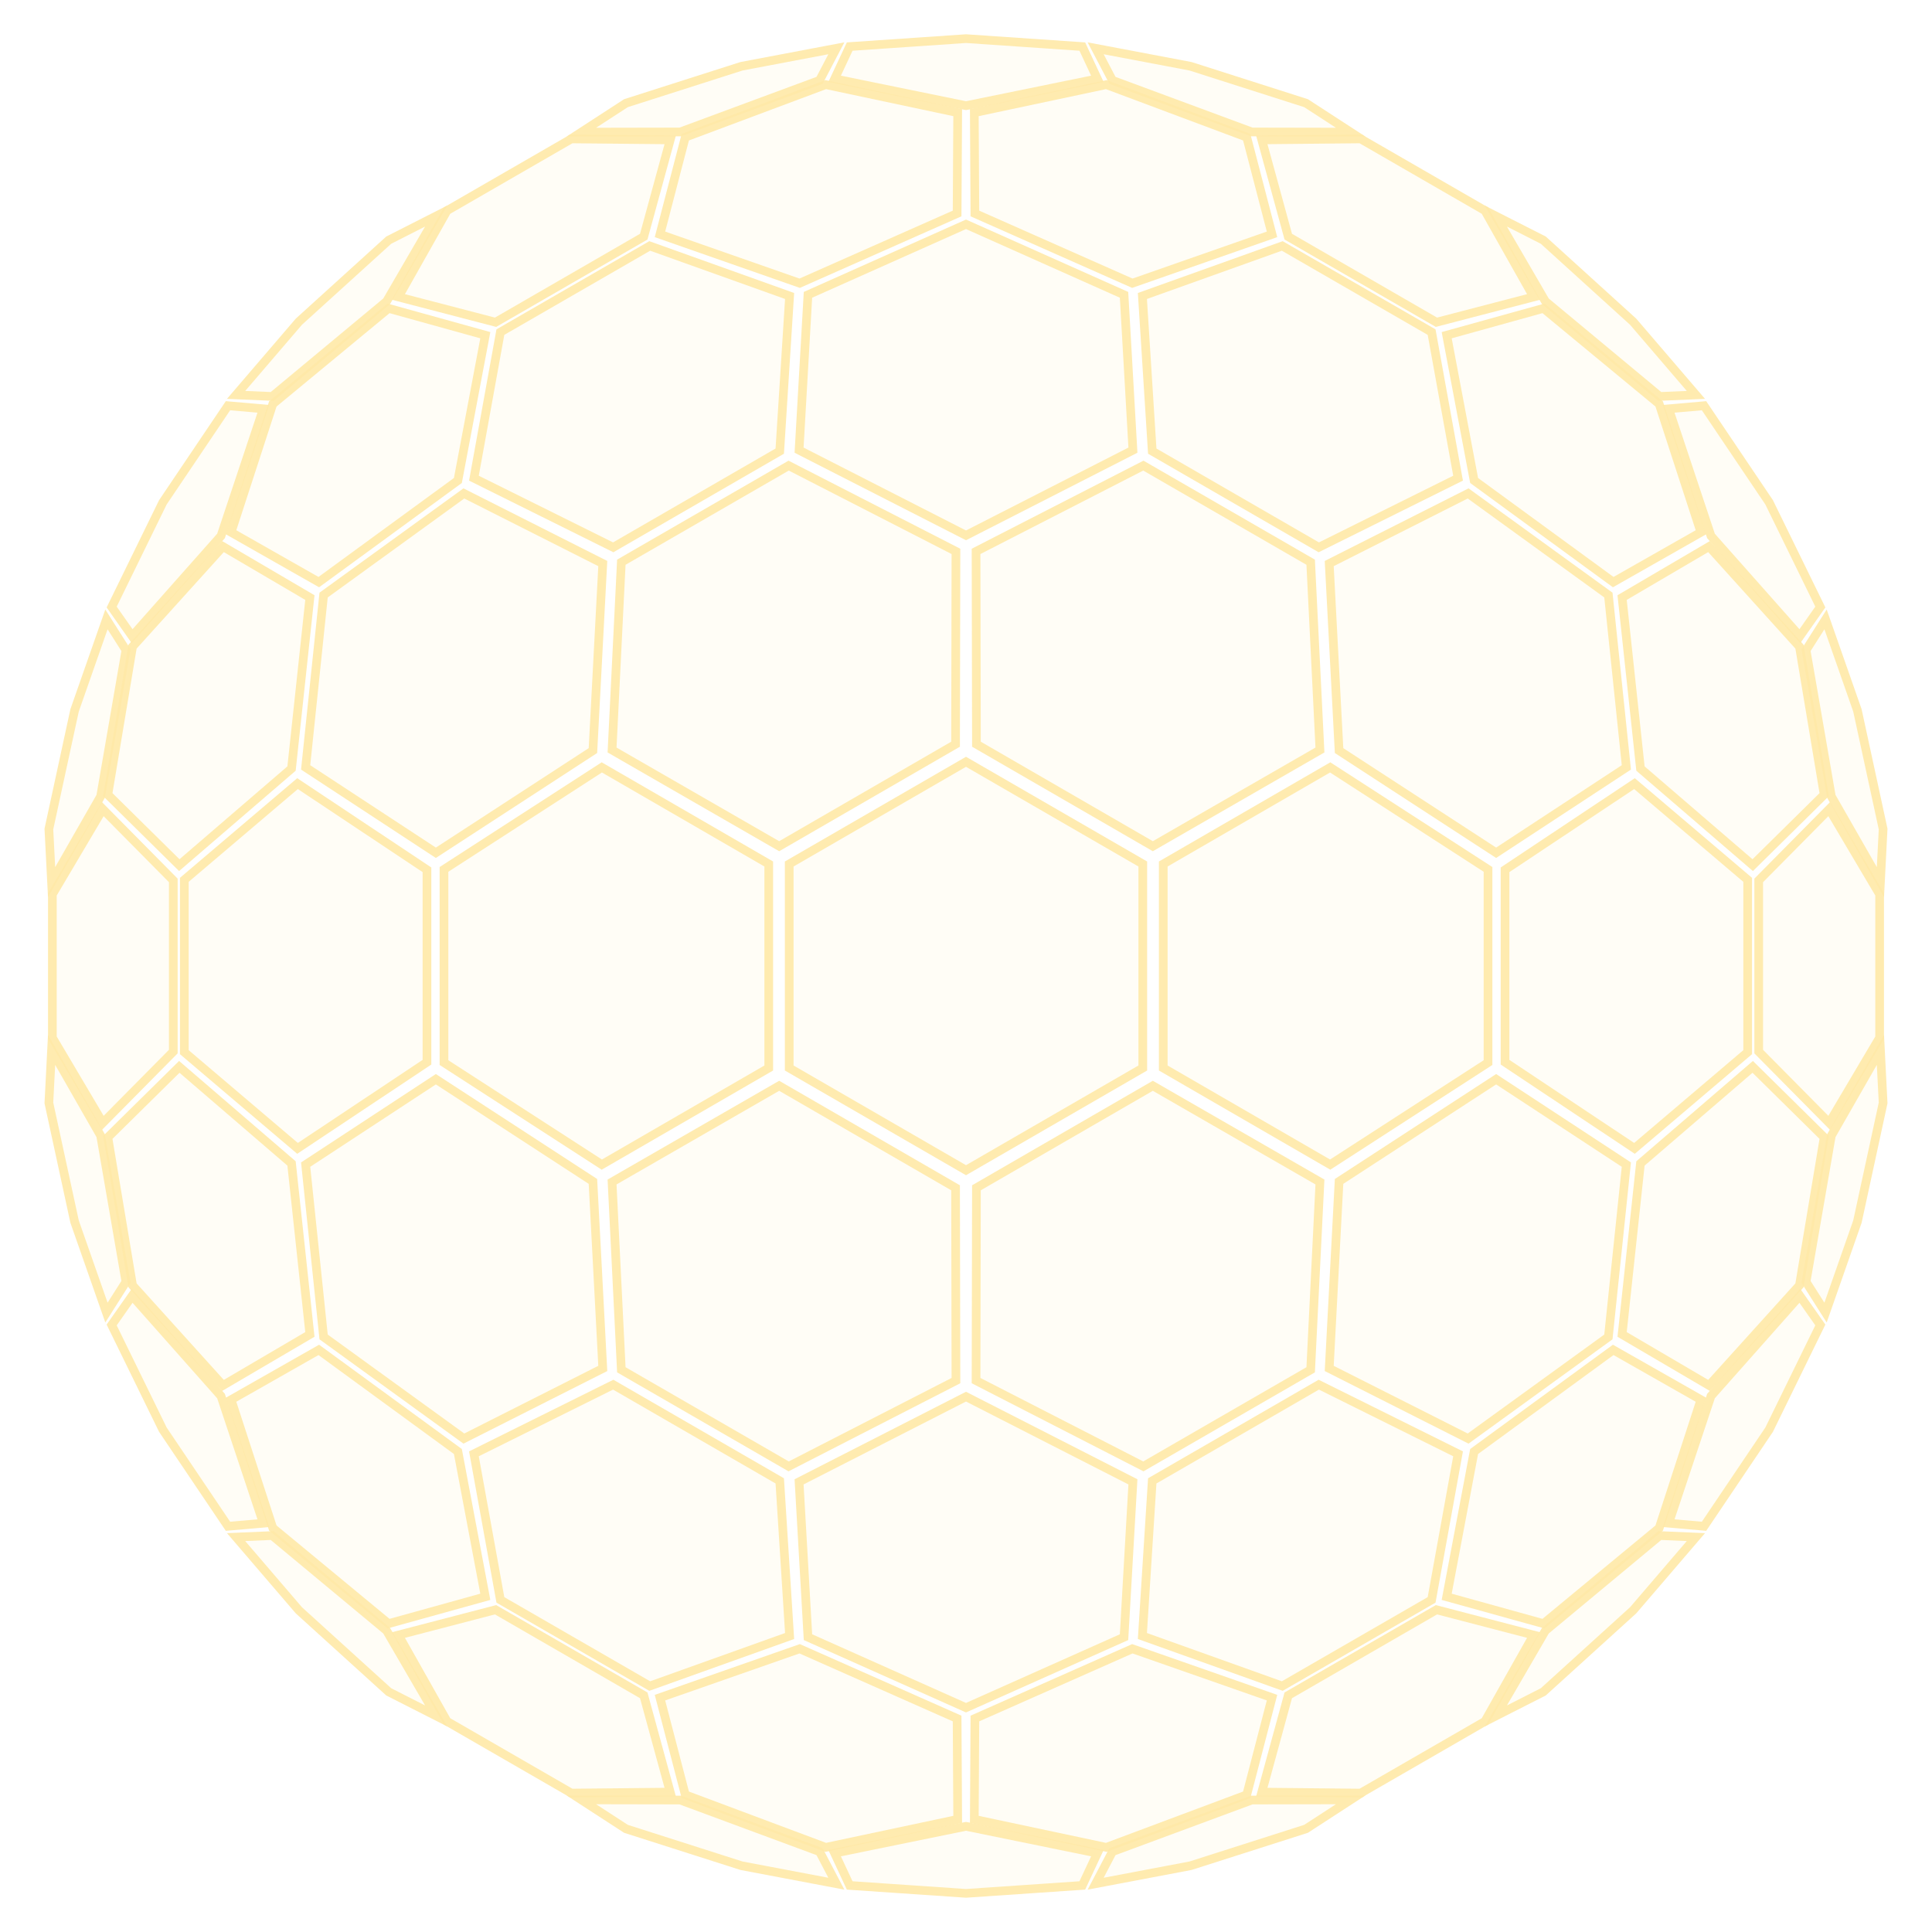
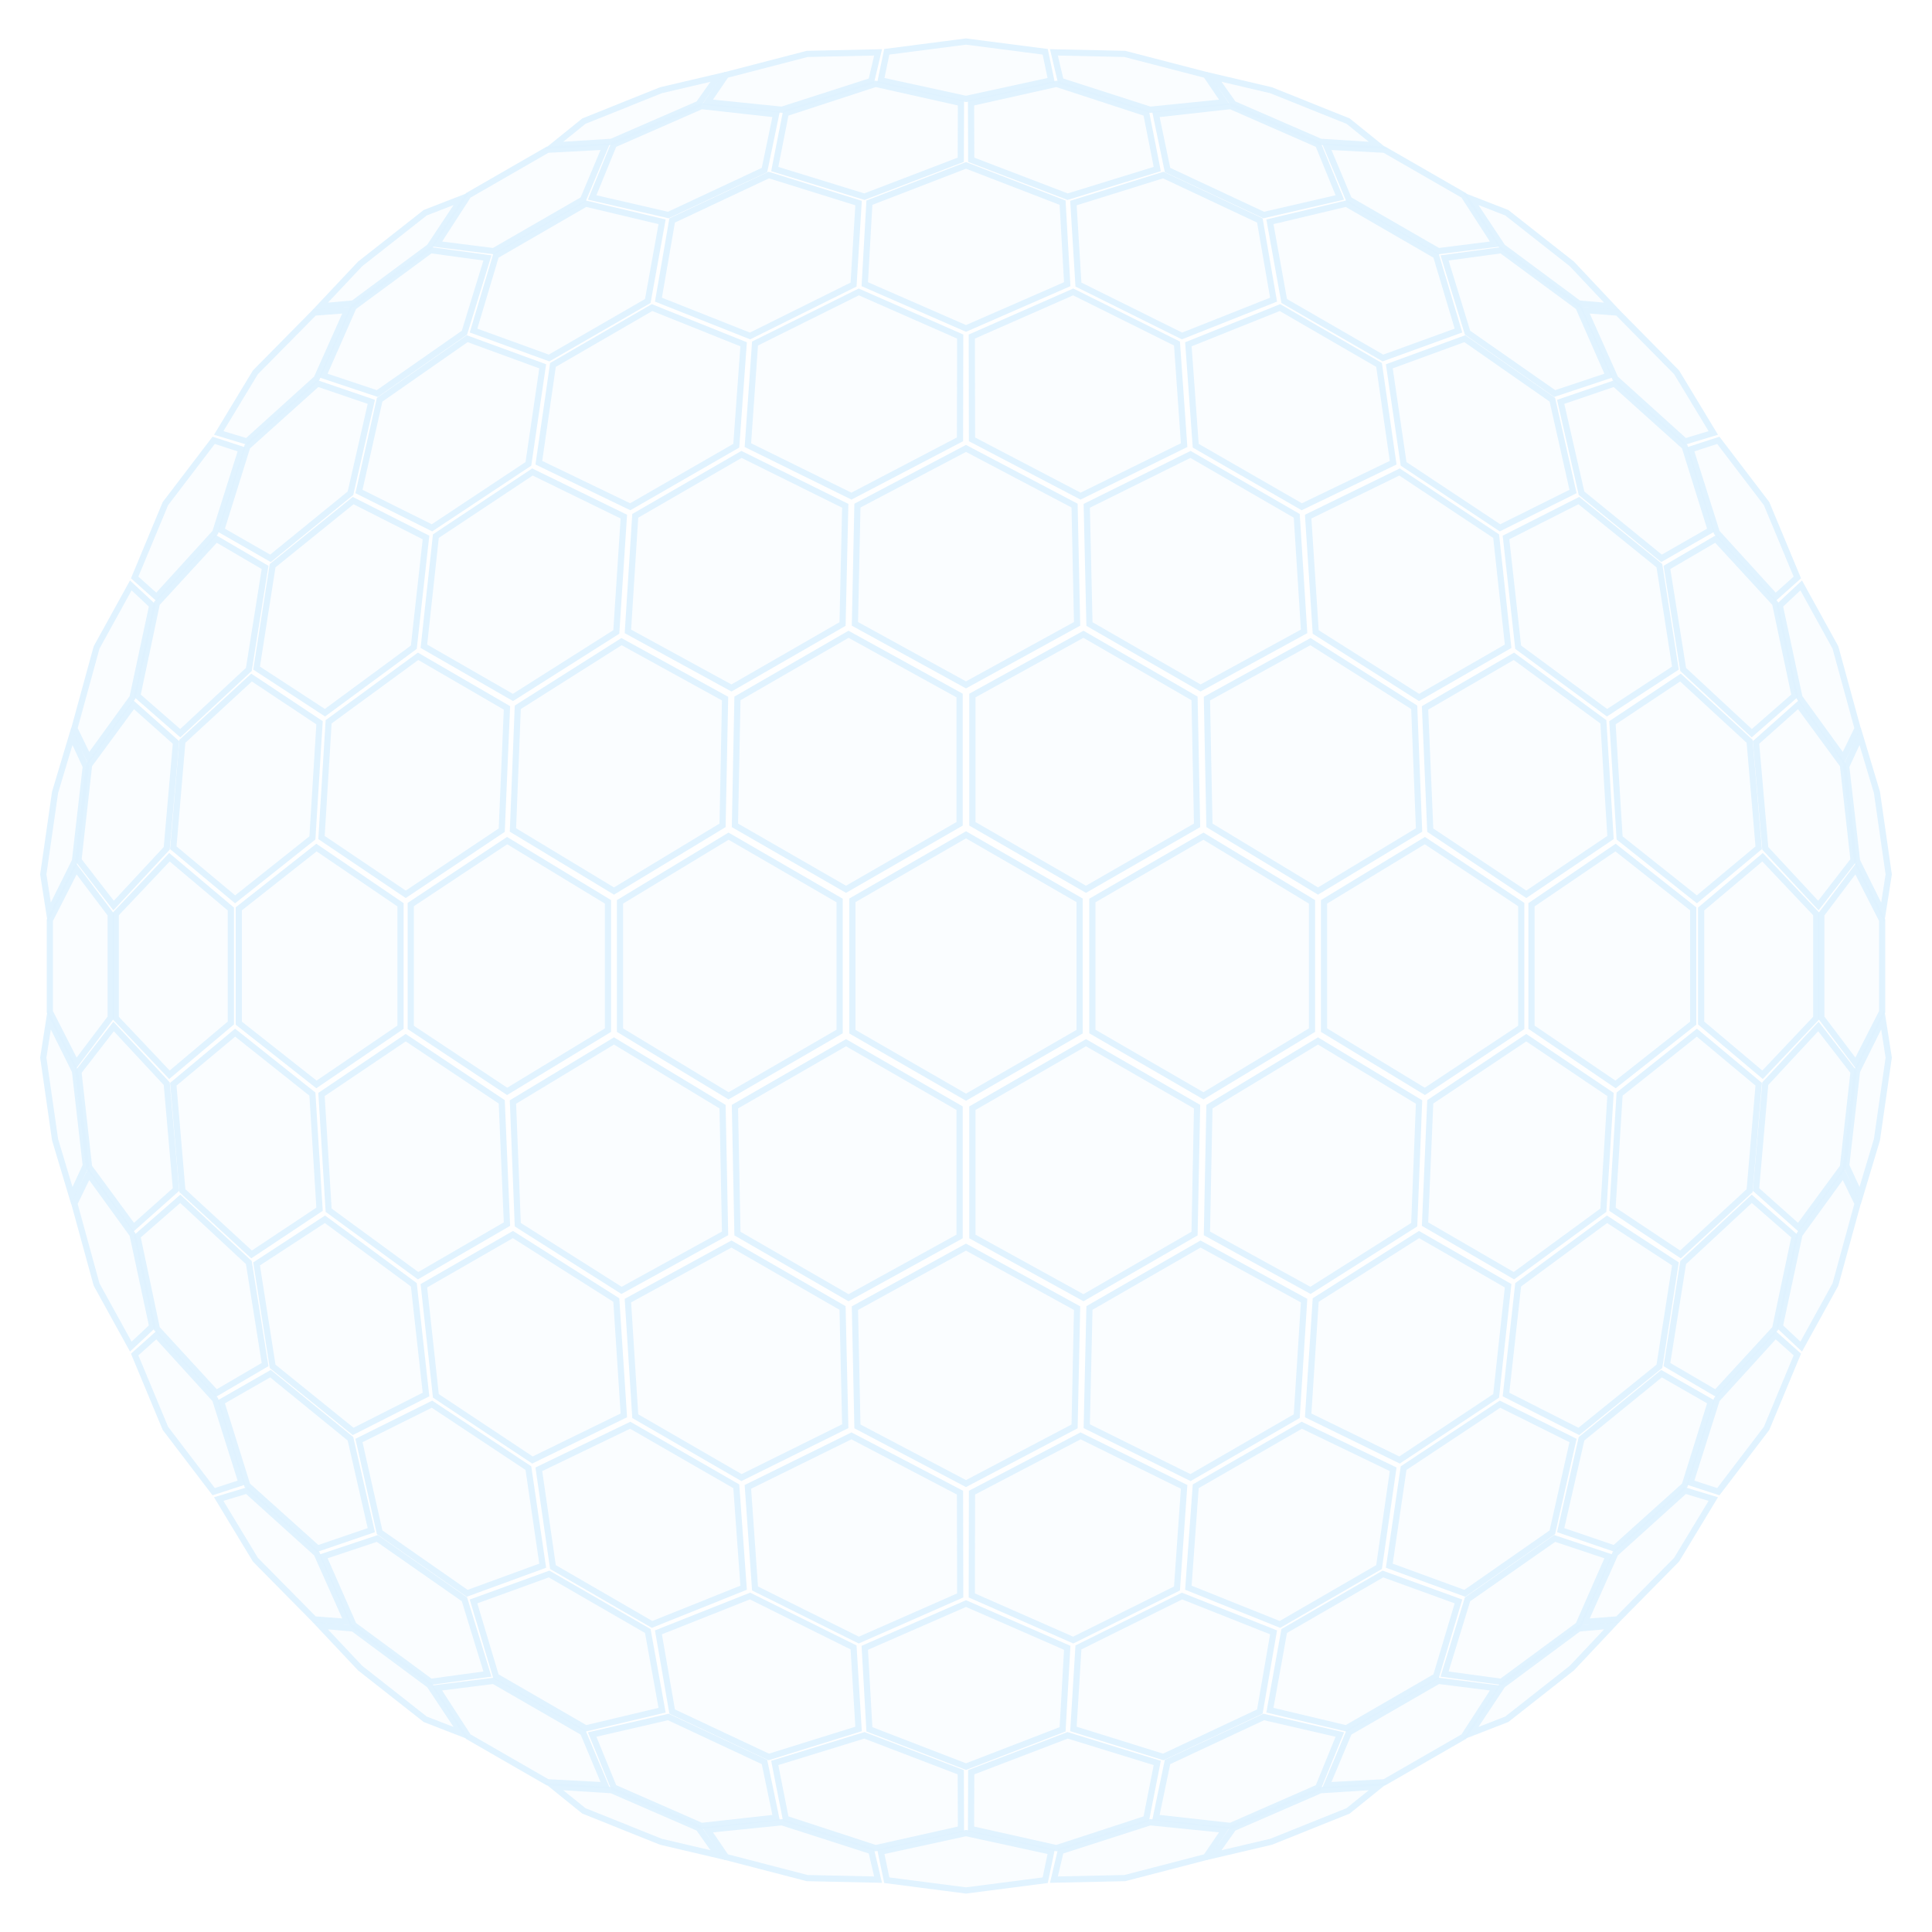
<svg xmlns="http://www.w3.org/2000/svg" viewBox="0 0 100 100">
-   <g fill="#ffd24a" fill-opacity="0.05" stroke="#ffe9a8" stroke-width="0.45" stroke-opacity="0.9">
-     <polygon points="42.42,4.16 35.21,6.83 30.09,6.84 32.40,5.34 38.38,3.43 43.29,2.50" />
-     <polygon points="56.80,4.08 50.00,5.47 43.20,4.08 43.98,2.41 50.00,2.00 56.02,2.41" />
-     <polygon points="69.91,6.84 64.79,6.83 57.58,4.16 56.71,2.50 61.62,3.43 67.60,5.34" />
-     <polygon points="20.01,15.60 14.09,20.52 12.22,20.44 15.47,16.65 20.12,12.43 22.58,11.18" />
-     <polygon points="33.32,12.25 25.65,16.68 20.62,15.37 23.14,10.90 29.57,7.19 34.69,7.24" />
-     <polygon points="49.54,11.05 41.39,14.66 34.16,12.13 35.47,7.10 42.74,4.38 49.57,5.83" />
-     <polygon points="65.84,12.13 58.61,14.66 50.46,11.05 50.43,5.83 57.26,4.38 64.53,7.10" />
-     <polygon points="79.38,15.37 74.35,16.68 66.68,12.25 65.31,7.24 70.43,7.19 76.86,10.90" />
-     <polygon points="87.78,20.44 85.91,20.52 79.99,15.60 77.42,11.18 79.88,12.43 84.53,16.65" />
-     <polygon points="11.44,27.74 6.84,32.93 5.78,31.42 8.43,26.00 11.80,21.00 13.63,21.16" />
-     <polygon points="23.70,24.87 16.50,30.13 11.96,27.55 14.12,20.91 20.11,15.96 25.12,17.35" />
-     <polygon points="40.36,23.35 31.74,28.33 24.53,24.75 25.90,17.19 33.63,12.73 40.87,15.32" />
-     <polygon points="58.64,23.30 50.00,27.71 41.36,23.30 41.82,15.26 50.00,11.61 58.18,15.26" />
-     <polygon points="75.47,24.75 68.26,28.33 59.64,23.35 59.13,15.32 66.37,12.73 74.10,17.19" />
-     <polygon points="88.04,27.55 83.50,30.13 76.30,24.87 74.88,17.35 79.89,15.96 85.88,20.91" />
-     <polygon points="94.22,31.42 93.16,32.93 88.56,27.74 86.37,21.16 88.20,21.00 91.57,26.00" />
-     <polygon points="5.21,41.22 2.67,45.66 2.53,42.91 3.86,36.77 5.51,32.06 6.52,33.65" />
-     <polygon points="15.09,39.78 9.28,44.78 5.58,41.13 6.86,33.47 11.54,28.29 16.04,30.93" />
-     <polygon points="30.69,38.85 22.56,44.14 15.82,39.72 16.75,30.80 24.01,25.54 31.20,29.17" />
-     <polygon points="49.46,38.52 40.33,43.80 31.68,38.82 32.16,29.10 40.82,24.10 49.48,28.54" />
-     <polygon points="68.32,38.82 59.67,43.80 50.54,38.52 50.52,28.54 59.18,24.10 67.84,29.10" />
-     <polygon points="84.18,39.72 77.44,44.14 69.31,38.85 68.80,29.17 75.99,25.54 83.25,30.80" />
-     <polygon points="94.42,41.13 90.72,44.78 84.91,39.78 83.96,30.93 88.46,28.29 93.14,33.47" />
-     <polygon points="97.47,42.91 97.33,45.66 94.79,41.22 93.48,33.65 94.49,32.06 96.14,36.77" />
-     <polygon points="8.97,54.43 5.32,58.12 2.71,53.71 2.71,46.29 5.32,41.88 8.97,45.57" />
-     <polygon points="22.10,54.98 15.40,59.44 9.54,54.46 9.54,45.54 15.40,40.56 22.10,45.02" />
-     <polygon points="39.79,55.28 31.15,60.28 22.98,55.00 22.98,45.00 31.15,39.72 39.79,44.72" />
-     <polygon points="59.15,55.28 50.00,60.57 40.85,55.28 40.85,44.72 50.00,39.43 59.15,44.72" />
-     <polygon points="77.02,55.00 68.85,60.28 60.21,55.28 60.21,44.72 68.85,39.72 77.02,45.00" />
-     <polygon points="90.46,54.46 84.60,59.44 77.90,54.98 77.90,45.02 84.60,40.56 90.46,45.54" />
-     <polygon points="97.29,53.71 94.68,58.12 91.03,54.43 91.03,45.57 94.68,41.88 97.29,46.29" />
-     <polygon points="6.52,66.35 5.51,67.94 3.86,63.23 2.53,57.09 2.67,54.34 5.21,58.78" />
-     <polygon points="16.04,69.07 11.54,71.71 6.86,66.53 5.58,58.87 9.28,55.22 15.09,60.22" />
-     <polygon points="31.20,70.83 24.01,74.46 16.75,69.20 15.82,60.28 22.56,55.86 30.69,61.15" />
-     <polygon points="49.48,71.46 40.82,75.90 32.16,70.90 31.68,61.18 40.33,56.20 49.46,61.48" />
-     <polygon points="67.84,70.90 59.18,75.90 50.52,71.46 50.54,61.48 59.67,56.20 68.32,61.18" />
-     <polygon points="83.25,69.20 75.99,74.46 68.80,70.83 69.31,61.15 77.44,55.86 84.18,60.28" />
-     <polygon points="93.14,66.53 88.46,71.71 83.96,69.07 84.91,60.22 90.72,55.22 94.42,58.87" />
-     <polygon points="96.14,63.23 94.49,67.94 93.48,66.35 94.79,58.78 97.33,54.34 97.47,57.09" />
-     <polygon points="13.63,78.84 11.80,79.00 8.43,74.00 5.78,68.58 6.84,67.07 11.44,72.26" />
-     <polygon points="25.12,82.65 20.11,84.04 14.12,79.09 11.96,72.45 16.50,69.87 23.70,75.13" />
-     <polygon points="40.87,84.68 33.63,87.27 25.90,82.81 24.53,75.25 31.74,71.67 40.36,76.65" />
-     <polygon points="58.18,84.74 50.00,88.39 41.82,84.74 41.36,76.70 50.00,72.29 58.64,76.70" />
-     <polygon points="74.10,82.81 66.37,87.27 59.13,84.68 59.64,76.65 68.26,71.67 75.47,75.25" />
-     <polygon points="85.88,79.09 79.89,84.04 74.88,82.65 76.30,75.13 83.50,69.87 88.04,72.45" />
-     <polygon points="91.57,74.00 88.20,79.00 86.37,78.84 88.56,72.26 93.16,67.07 94.22,68.58" />
-     <polygon points="22.58,88.82 20.12,87.57 15.47,83.35 12.22,79.56 14.09,79.48 20.01,84.40" />
-     <polygon points="34.69,92.76 29.57,92.81 23.14,89.10 20.62,84.63 25.65,83.32 33.32,87.75" />
-     <polygon points="49.57,94.17 42.74,95.62 35.47,92.90 34.16,87.87 41.39,85.34 49.54,88.95" />
-     <polygon points="64.53,92.90 57.26,95.62 50.43,94.17 50.46,88.95 58.61,85.34 65.84,87.87" />
-     <polygon points="76.86,89.10 70.43,92.81 65.31,92.76 66.68,87.75 74.35,83.32 79.38,84.63" />
-     <polygon points="84.53,83.35 79.88,87.57 77.42,88.82 79.99,84.40 85.91,79.48 87.78,79.56" />
-     <polygon points="43.29,97.50 38.38,96.57 32.40,94.66 30.09,93.16 35.21,93.17 42.42,95.84" />
-     <polygon points="56.02,97.59 50.00,98.00 43.98,97.59 43.20,95.92 50.00,94.53 56.80,95.92" />
-     <polygon points="67.60,94.66 61.62,96.57 56.71,97.50 57.58,95.84 64.79,93.17 69.91,93.16" />
+   <g fill="#8fd0ff" fill-opacity="0.05" stroke="#dff2ff" stroke-width="0.32" stroke-opacity="0.92">
+     <polygon points="36.16,5.38 31.65,7.34 28.66,7.53 30.22,6.27 34.21,4.67 37.15,3.98" />
+     <polygon points="45.10,4.19 40.47,5.68 36.62,5.29 37.58,3.88 41.78,2.79 45.45,2.71" />
+     <polygon points="54.41,4.16 50.00,5.12 45.59,4.16 45.90,2.68 50.00,2.15 54.10,2.68" />
+     <polygon points="63.38,5.29 59.53,5.68 54.90,4.19 54.55,2.71 58.22,2.79 62.42,3.88" />
+     <polygon points="71.34,7.53 68.35,7.34 63.84,5.38 62.85,3.98 65.79,4.67 69.78,6.27" />
+     <polygon points="22.23,12.78 18.28,15.71 16.57,15.86 18.64,13.66 22.01,11.01 23.89,10.28" />
+     <polygon points="30.18,10.33 25.55,13.00 22.61,12.63 24.24,10.11 28.34,7.75 31.33,7.59" />
+     <polygon points="39.57,8.80 34.59,11.13 30.65,10.22 31.77,7.48 36.31,5.49 40.17,5.92" />
+     <polygon points="49.73,8.27 44.74,10.18 40.10,8.75 40.67,5.86 45.32,4.34 49.74,5.33" />
+     <polygon points="59.90,8.75 55.26,10.18 50.27,8.27 50.26,5.33 54.68,4.34 59.33,5.86" />
+     <polygon points="69.35,10.22 65.41,11.13 60.43,8.80 59.83,5.92 63.69,5.49 68.23,7.48" />
+     <polygon points="77.39,12.63 74.45,13.00 69.82,10.33 68.67,7.59 71.66,7.75 75.76,10.11" />
+     <polygon points="83.43,15.86 81.72,15.71 77.77,12.78 76.11,10.28 77.99,11.01 81.36,13.66" />
+     <polygon points="16.39,19.59 12.78,22.85 11.32,22.41 13.22,19.27 16.27,16.18 17.97,16.05" />
+     <polygon points="24.04,17.22 19.53,20.37 16.74,19.44 18.30,15.89 22.29,12.95 25.23,13.35" />
+     <polygon points="33.53,15.58 28.42,18.53 24.51,17.11 25.67,13.23 30.32,10.54 34.27,11.48" />
+     <polygon points="44.18,14.73 38.82,17.39 34.08,15.51 34.79,11.41 39.79,9.06 44.44,10.51" />
+     <polygon points="55.24,14.71 50.00,17.00 44.76,14.71 45.00,10.49 50.00,8.56 55.00,10.49" />
+     <polygon points="65.92,15.51 61.18,17.39 55.82,14.73 55.56,10.51 60.21,9.06 65.21,11.41" />
+     <polygon points="75.49,17.11 71.58,18.53 66.47,15.58 65.73,11.48 69.68,10.54 74.33,13.23" />
+     <polygon points="83.26,19.44 80.47,20.37 75.96,17.22 74.77,13.35 77.71,12.95 81.70,15.89" />
+     <polygon points="88.68,22.41 87.22,22.85 83.61,19.59 82.03,16.05 83.73,16.18 86.78,19.27" />
+     <polygon points="11.14,27.56 8.10,30.90 6.97,29.89 8.56,26.07 11.06,22.79 12.50,23.26" />
+     <polygon points="18.14,25.53 14.00,28.90 11.45,27.44 12.80,23.12 16.44,19.85 19.22,20.80" />
+     <polygon points="27.35,24.01 22.36,27.32 18.58,25.44 19.65,20.69 24.18,17.53 28.09,18.96" />
+     <polygon points="38.11,23.07 32.62,26.23 27.89,23.95 28.62,18.89 33.75,15.92 38.49,17.82" />
+     <polygon points="49.69,22.74 44.07,25.68 38.71,23.04 39.08,17.78 44.45,15.11 49.70,17.42" />
+     <polygon points="61.29,23.04 55.93,25.68 50.31,22.74 50.30,17.42 55.55,15.11 60.92,17.78" />
+     <polygon points="72.11,23.95 67.38,26.23 61.89,23.07 61.51,17.82 66.25,15.92 71.38,18.89" />
+     <polygon points="81.42,25.44 77.64,27.32 72.65,24.01 71.91,18.96 75.82,17.53 80.35,20.69" />
+     <polygon points="88.55,27.44 86.00,28.90 81.86,25.53 80.78,20.80 83.56,19.85 87.20,23.12" />
+     <polygon points="93.03,29.89 91.90,30.90 88.86,27.56 87.50,23.26 88.94,22.79 91.44,26.07" />
+     <polygon points="6.86,36.10 4.59,39.23 3.85,37.70 5.00,33.51 6.77,30.30 7.88,31.34" />
+     <polygon points="12.88,34.65 9.33,37.95 7.11,36.01 8.12,31.23 11.19,27.89 13.72,29.37" />
+     <polygon points="21.42,33.50 16.82,36.89 13.28,34.58 14.11,29.28 18.28,25.91 22.05,27.82" />
+     <polygon points="31.90,32.71 26.55,36.10 21.94,33.45 22.56,27.75 27.56,24.43 32.29,26.74" />
+     <polygon points="43.61,32.30 37.86,35.61 32.50,32.68 32.88,26.70 38.38,23.52 43.75,26.18" />
+     <polygon points="55.75,32.29 50.00,35.45 44.25,32.29 44.38,26.17 50.00,23.21 55.62,26.17" />
+     <polygon points="67.50,32.68 62.14,35.61 56.39,32.30 56.25,26.18 61.62,23.52 67.12,26.70" />
+     <polygon points="78.06,33.45 73.45,36.10 68.10,32.71 67.71,26.74 72.44,24.43 77.44,27.75" />
+     <polygon points="86.72,34.58 83.18,36.89 78.58,33.50 77.95,27.82 81.72,25.91 85.89,29.28" />
+     <polygon points="92.89,36.01 90.67,37.95 87.12,34.65 86.28,29.37 88.81,27.89 91.88,31.23" />
+     <polygon points="96.15,37.70 95.41,39.23 93.14,36.10 92.12,31.34 93.23,30.30 95.00,33.51" />
+     <polygon points="3.88,44.56 2.55,47.24 2.24,45.26 2.85,41.01 3.72,38.11 4.44,39.67" />
+     <polygon points="8.63,43.91 5.88,46.87 4.06,44.52 4.61,39.60 6.91,36.47 9.11,38.43" />
+     <polygon points="16.17,43.37 12.17,46.55 8.97,43.88 9.44,38.37 13.02,35.07 16.54,37.41" />
+     <polygon points="25.97,42.97 21.00,46.29 16.64,43.35 17.01,37.36 21.64,33.97 26.24,36.64" />
+     <polygon points="37.40,42.72 31.78,46.12 26.55,42.96 26.80,36.61 32.17,33.21 37.53,36.16" />
+     <polygon points="49.67,42.64 43.79,46.03 38.04,42.72 38.17,36.15 43.92,32.83 49.67,36.00" />
+     <polygon points="61.96,42.72 56.21,46.03 50.33,42.64 50.33,36.00 56.08,32.83 61.83,36.15" />
+     <polygon points="73.45,42.96 68.22,46.12 62.60,42.72 62.47,36.16 67.83,33.21 73.20,36.61" />
+     <polygon points="83.36,43.35 79.00,46.29 74.03,42.97 73.76,36.64 78.36,33.97 82.99,37.36" />
+     <polygon points="91.03,43.88 87.83,46.55 83.83,43.37 83.46,37.41 86.98,35.07 90.56,38.37" />
+     <polygon points="95.94,44.52 94.12,46.87 91.37,43.91 90.89,38.43 93.09,36.47 95.39,39.60" />
+     <polygon points="97.76,45.26 97.45,47.24 96.12,44.56 95.56,39.67 96.28,38.11 97.15,41.01" />
+     <polygon points="5.73,52.67 3.94,55.04 2.58,52.37 2.58,47.63 3.94,44.96 5.73,47.33" />
+     <polygon points="11.95,52.95 8.77,55.63 5.99,52.69 5.99,47.31 8.77,44.37 11.95,47.05" />
+     <polygon points="20.73,53.17 16.38,56.13 12.36,52.96 12.36,47.04 16.38,43.87 20.73,46.83" />
+     <polygon points="31.47,53.32 26.25,56.49 21.26,53.18 21.26,46.82 26.25,43.51 31.47,46.68" />
+     <polygon points="43.46,53.39 37.71,56.72 32.09,53.32 32.09,46.68 37.71,43.28 43.46,46.61" />
+     <polygon points="55.88,53.40 50.00,56.79 44.12,53.40 44.12,46.60 50.00,43.21 55.88,46.60" />
+     <polygon points="67.91,53.32 62.29,56.72 56.54,53.39 56.54,46.61 62.29,43.28 67.91,46.68" />
+     <polygon points="78.74,53.18 73.75,56.49 68.53,53.32 68.53,46.68 73.75,43.51 78.74,46.82" />
+     <polygon points="87.64,52.96 83.62,56.13 79.27,53.17 79.27,46.83 83.62,43.87 87.64,47.04" />
+     <polygon points="94.01,52.69 91.23,55.63 88.05,52.95 88.05,47.05 91.23,44.37 94.01,47.31" />
+     <polygon points="97.42,52.37 96.06,55.04 94.27,52.67 94.27,47.33 96.06,44.96 97.42,47.63" />
+     <polygon points="4.44,60.33 3.72,61.89 2.85,58.99 2.24,54.74 2.55,52.76 3.88,55.44" />
+     <polygon points="9.11,61.57 6.91,63.53 4.61,60.40 4.06,55.48 5.88,53.13 8.63,56.09" />
+     <polygon points="16.54,62.59 13.02,64.93 9.44,61.63 8.97,56.12 12.17,53.45 16.17,56.63" />
+     <polygon points="26.24,63.36 21.64,66.03 17.01,62.64 16.64,56.65 21.00,53.71 25.97,57.03" />
+     <polygon points="37.53,63.84 32.17,66.79 26.80,63.39 26.55,57.04 31.78,53.88 37.40,57.28" />
+     <polygon points="49.67,64.00 43.92,67.17 38.17,63.85 38.04,57.28 43.79,53.97 49.67,57.36" />
+     <polygon points="61.83,63.85 56.08,67.17 50.33,64.00 50.33,57.36 56.21,53.97 61.96,57.28" />
+     <polygon points="73.20,63.39 67.83,66.79 62.47,63.84 62.60,57.28 68.22,53.88 73.45,57.04" />
+     <polygon points="82.99,62.64 78.36,66.03 73.76,63.36 74.03,57.03 79.00,53.71 83.36,56.65" />
+     <polygon points="90.56,61.63 86.98,64.93 83.46,62.59 83.83,56.63 87.83,53.45 91.03,56.12" />
+     <polygon points="95.39,60.40 93.09,63.53 90.89,61.57 91.37,56.09 94.12,53.13 95.94,55.48" />
+     <polygon points="97.15,58.99 96.28,61.89 95.56,60.33 96.12,55.44 97.45,52.76 97.76,54.74" />
+     <polygon points="7.88,68.66 6.77,69.70 5.00,66.49 3.85,62.30 4.59,60.77 6.86,63.90" />
+     <polygon points="13.72,70.63 11.19,72.11 8.12,68.77 7.11,63.99 9.33,62.05 12.88,65.35" />
+     <polygon points="22.05,72.18 18.28,74.09 14.11,70.72 13.28,65.42 16.82,63.11 21.42,66.50" />
+     <polygon points="32.29,73.26 27.56,75.57 22.56,72.25 21.94,66.55 26.55,63.90 31.90,67.29" />
+     <polygon points="43.75,73.82 38.38,76.48 32.88,73.30 32.50,67.32 37.86,64.39 43.61,67.70" />
+     <polygon points="55.62,73.83 50.00,76.79 44.38,73.83 44.25,67.71 50.00,64.55 55.75,67.71" />
+     <polygon points="67.12,73.30 61.62,76.48 56.25,73.82 56.39,67.70 62.14,64.39 67.50,67.32" />
+     <polygon points="77.44,72.25 72.44,75.57 67.71,73.26 68.10,67.29 73.45,63.90 78.06,66.55" />
+     <polygon points="85.89,70.72 81.72,74.09 77.95,72.18 78.58,66.50 83.18,63.11 86.72,65.42" />
+     <polygon points="91.88,68.77 88.81,72.11 86.28,70.63 87.12,65.35 90.67,62.05 92.89,63.99" />
+     <polygon points="95.00,66.49 93.23,69.70 92.12,68.66 93.14,63.90 95.41,60.77 96.15,62.30" />
+     <polygon points="12.50,76.74 11.06,77.21 8.56,73.93 6.97,70.11 8.10,69.10 11.14,72.44" />
+     <polygon points="19.22,79.20 16.44,80.15 12.80,76.88 11.45,72.56 14.00,71.10 18.14,74.47" />
+     <polygon points="28.09,81.04 24.18,82.47 19.65,79.31 18.58,74.56 22.36,72.68 27.35,75.99" />
+     <polygon points="38.49,82.18 33.75,84.08 28.62,81.11 27.89,76.05 32.62,73.77 38.11,76.93" />
+     <polygon points="49.70,82.58 44.45,84.89 39.08,82.22 38.71,76.96 44.07,74.32 49.69,77.26" />
+     <polygon points="60.92,82.22 55.55,84.89 50.30,82.58 50.31,77.26 55.93,74.32 61.29,76.96" />
+     <polygon points="71.38,81.11 66.25,84.08 61.51,82.18 61.89,76.93 67.38,73.77 72.11,76.05" />
+     <polygon points="80.35,79.31 75.82,82.47 71.91,81.04 72.65,75.99 77.64,72.68 81.42,74.56" />
+     <polygon points="87.20,76.88 83.56,80.15 80.78,79.20 81.86,74.47 86.00,71.10 88.55,72.56" />
+     <polygon points="91.44,73.93 88.94,77.21 87.50,76.74 88.86,72.44 91.90,69.10 93.03,70.11" />
+     <polygon points="17.97,83.95 16.27,83.82 13.22,80.73 11.32,77.59 12.78,77.15 16.39,80.41" />
+     <polygon points="25.23,86.65 22.29,87.05 18.30,84.11 16.74,80.56 19.53,79.63 24.04,82.78" />
+     <polygon points="34.27,88.52 30.32,89.46 25.67,86.77 24.51,82.89 28.42,81.47 33.53,84.42" />
+     <polygon points="44.44,89.49 39.79,90.94 34.79,88.59 34.08,84.49 38.82,82.61 44.18,85.27" />
+     <polygon points="55.00,89.51 50.00,91.44 45.00,89.51 44.76,85.29 50.00,83.00 55.24,85.29" />
+     <polygon points="65.21,88.59 60.21,90.94 55.56,89.49 55.82,85.27 61.18,82.61 65.92,84.49" />
+     <polygon points="74.33,86.77 69.68,89.46 65.73,88.52 66.47,84.42 71.58,81.47 75.49,82.89" />
+     <polygon points="81.70,84.11 77.71,87.05 74.77,86.65 75.96,82.78 80.47,79.63 83.26,80.56" />
+     <polygon points="86.78,80.73 83.73,83.82 82.03,83.95 83.61,80.41 87.22,77.15 88.68,77.59" />
+     <polygon points="23.89,89.72 22.01,88.99 18.64,86.34 16.57,84.14 18.28,84.29 22.23,87.22" />
+     <polygon points="31.33,92.41 28.34,92.25 24.24,89.89 22.61,87.37 25.55,87.00 30.18,89.67" />
+     <polygon points="40.17,94.08 36.31,94.51 31.77,92.52 30.65,89.78 34.59,88.87 39.57,91.20" />
+     <polygon points="49.74,94.67 45.32,95.66 40.67,94.14 40.10,91.25 44.74,89.82 49.73,91.73" />
+     <polygon points="59.33,94.14 54.68,95.66 50.26,94.67 50.27,91.73 55.26,89.82 59.90,91.25" />
+     <polygon points="68.23,92.52 63.69,94.51 59.83,94.08 60.43,91.20 65.41,88.87 69.35,89.78" />
+     <polygon points="75.76,89.89 71.66,92.25 68.67,92.41 69.82,89.67 74.45,87.00 77.39,87.37" />
+     <polygon points="81.36,86.34 77.99,88.99 76.11,89.72 77.77,87.22 81.72,84.29 83.43,84.14" />
+     <polygon points="37.15,96.02 34.21,95.33 30.22,93.73 28.66,92.47 31.65,92.66 36.16,94.62" />
+     <polygon points="45.45,97.29 41.78,97.21 37.58,96.12 36.62,94.71 40.47,94.32 45.10,95.81" />
+     <polygon points="54.10,97.32 50.00,97.85 45.90,97.32 45.59,95.84 50.00,94.88 54.41,95.84" />
+     <polygon points="62.42,96.12 58.22,97.21 54.55,97.29 54.90,95.81 59.53,94.32 63.38,94.71" />
+     <polygon points="69.78,93.73 65.79,95.33 62.85,96.02 63.84,94.62 68.35,92.66 71.34,92.47" />
  </g>
</svg>
